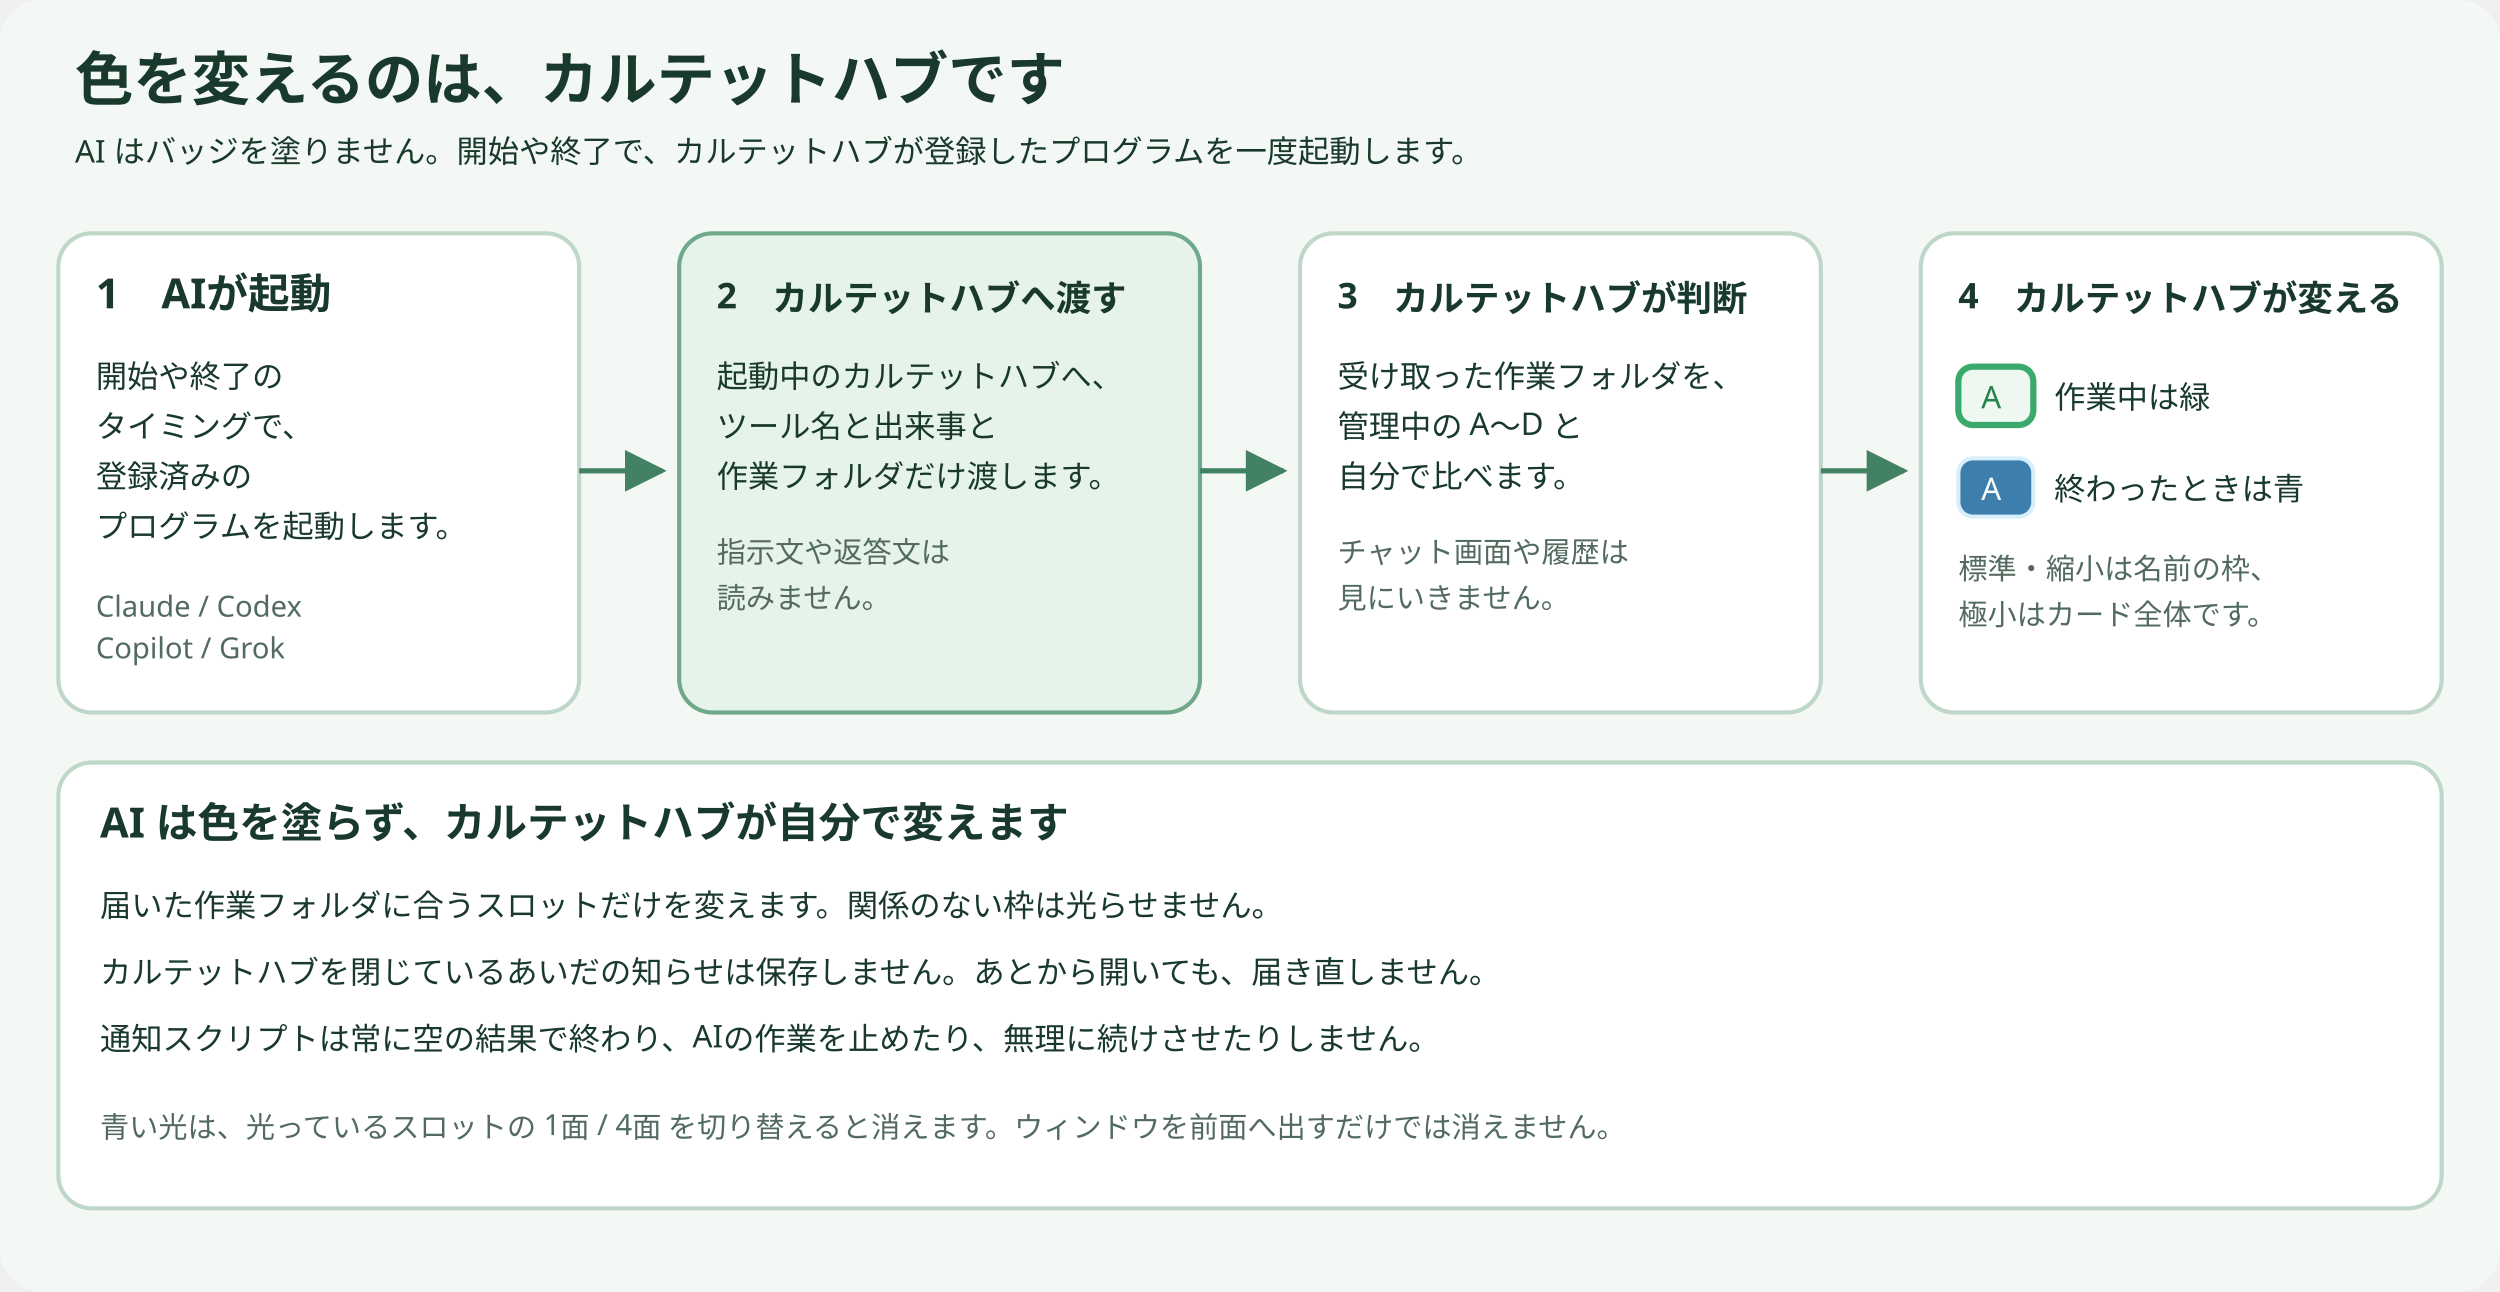
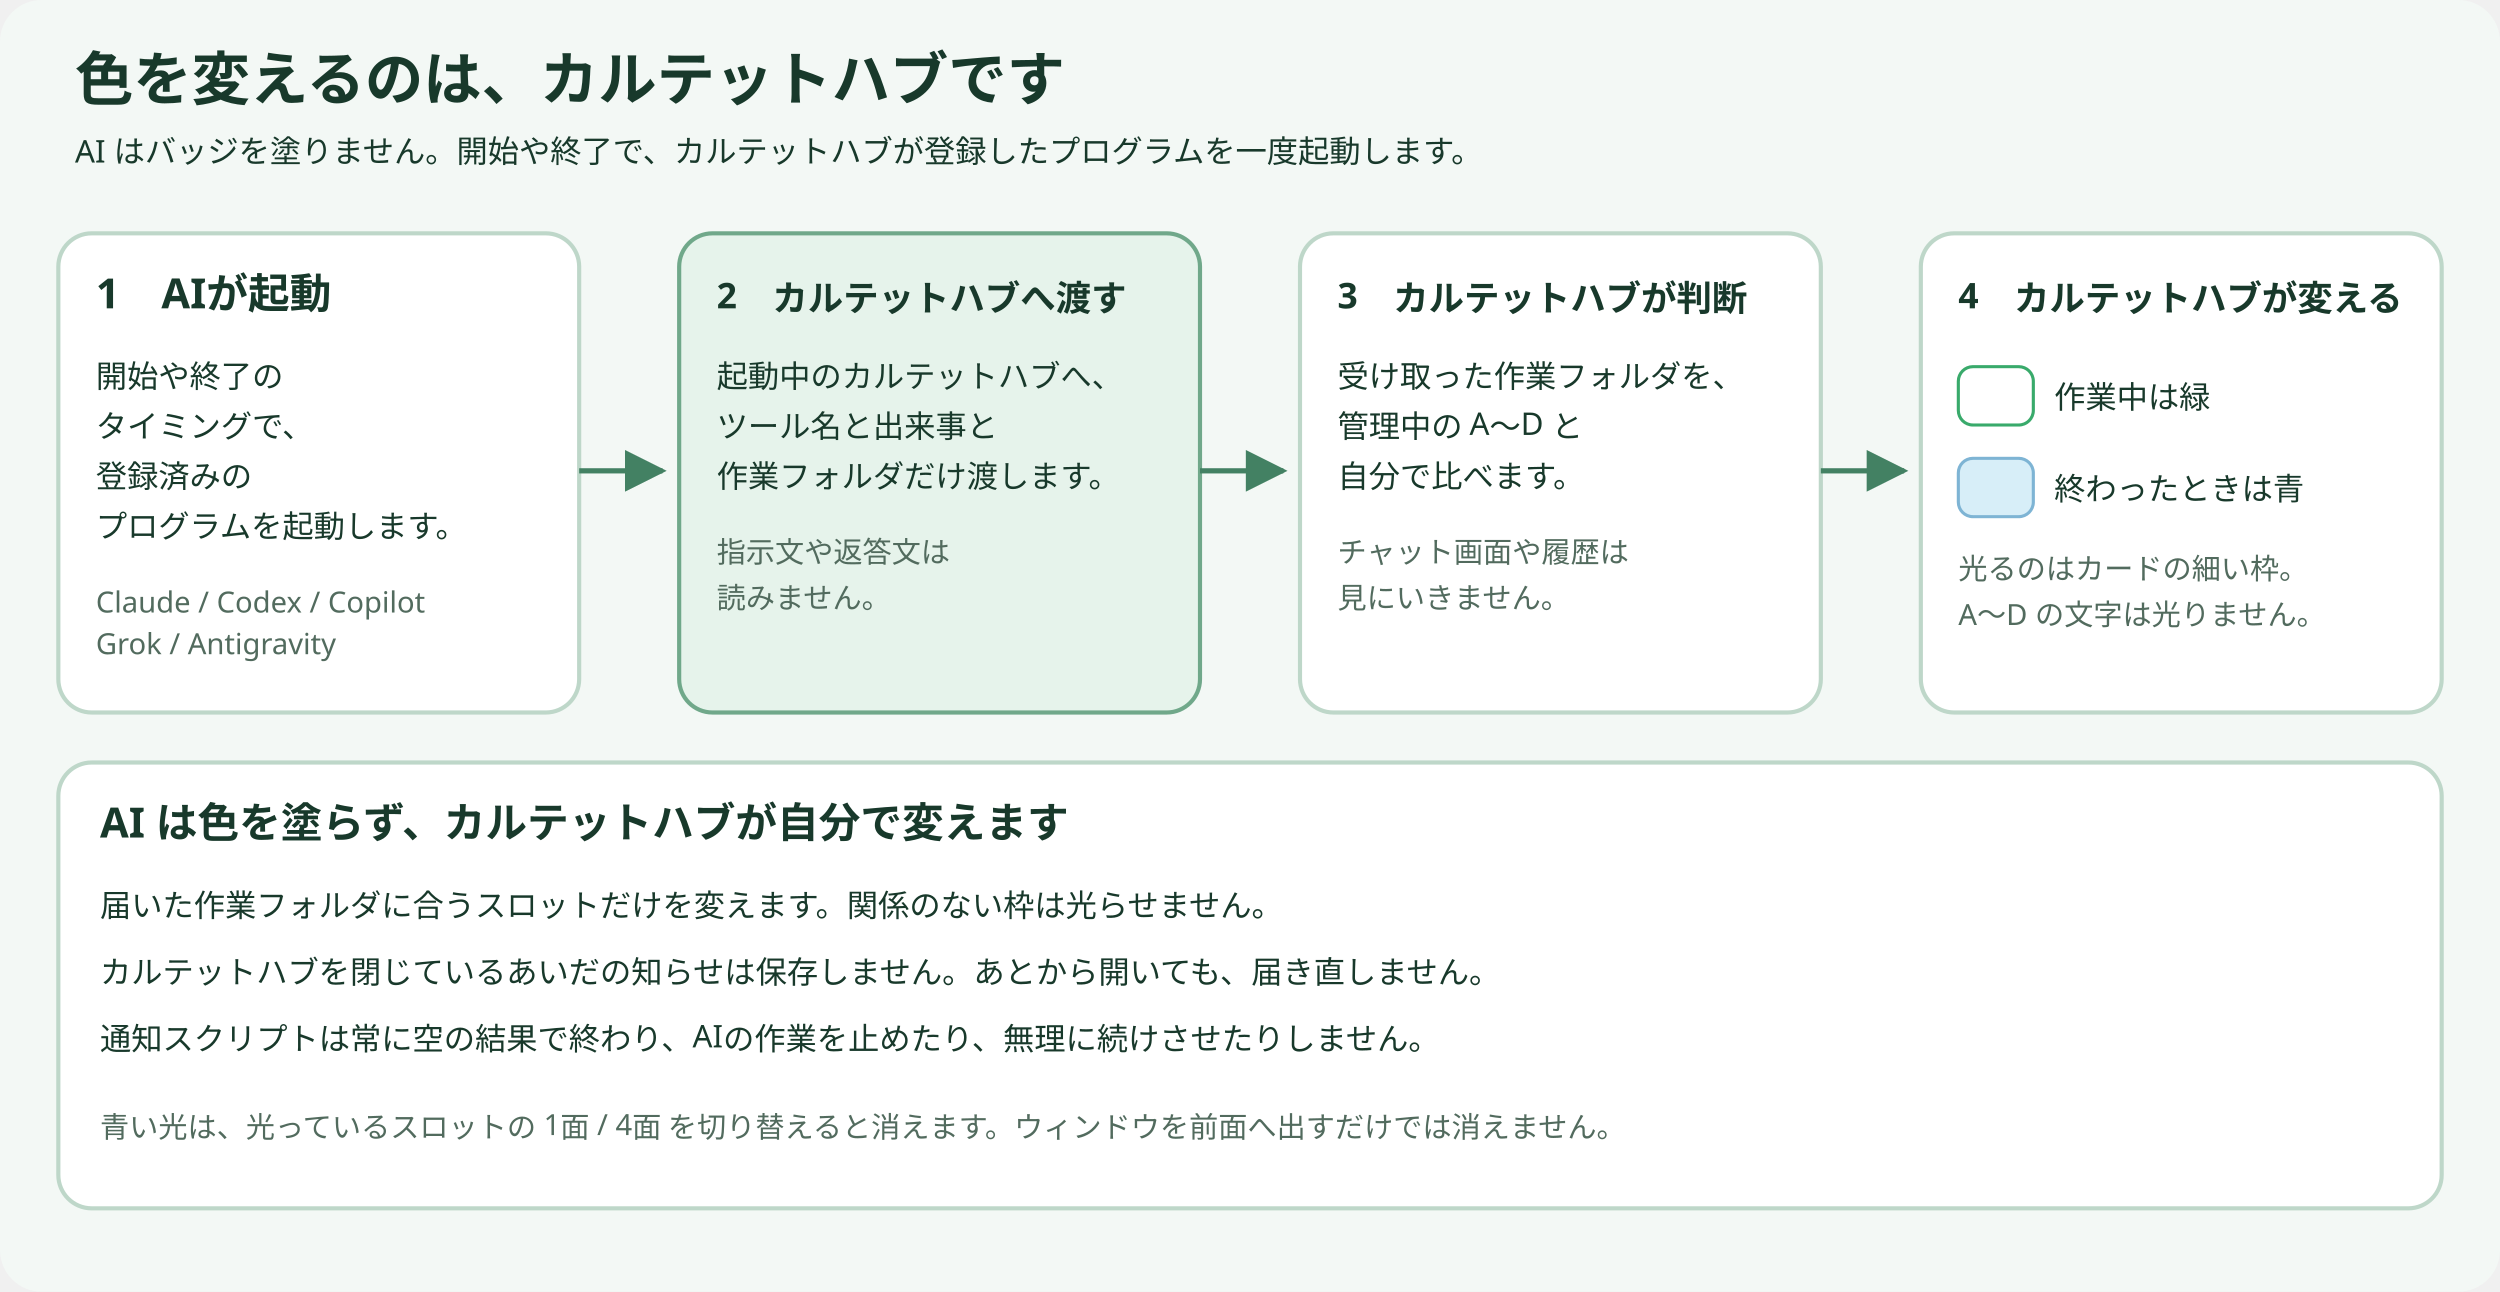
<svg xmlns="http://www.w3.org/2000/svg" width="1200" height="620" viewBox="0 0 1200 620" role="img" aria-labelledby="title desc">
  <defs>
    <marker id="arrow" viewBox="0 0 10 10" refX="9" refY="5" markerWidth="8" markerHeight="8" orient="auto-start-reverse">
      <path d="M0 0 L10 5 L0 10 Z" fill="#438163" />
    </marker>
    <style>
      text { font-family: "Yu Gothic UI", "Meiryo", sans-serif; fill: #18392b; }
      .title { font-size: 28px; font-weight: 700; }
      .heading { font-size: 20px; font-weight: 700; }
      .body { font-size: 15px; }
      .small { font-size: 14px; fill: #526b5e; }
      .card { fill: #ffffff; stroke: #bed7c9; stroke-width: 2; }
      .line { fill: none; stroke: #438163; stroke-width: 2.5; marker-end: url(#arrow); }
    </style>
  </defs>
  <rect width="1200" height="620" rx="20" fill="#f3f8f5" />
  <text x="36" y="48" class="title">色を変えるのは、カルテットハブです</text>
  <text x="36" y="78" class="body">AI はバッジを塗りません。開始や終了で、カルテットハブが登録したプログラムを一度起動します。</text>
  <rect x="28" y="112" width="250" height="230" rx="16" class="card" />
  <text x="46" y="148" class="heading">1　AIが起動</text>
  <text x="46" y="186" class="body">開始や終了の</text>
  <text x="46" y="210" class="body">タイミングで、</text>
  <text x="46" y="234" class="body">登録済みの</text>
  <text x="46" y="258" class="body">プログラムを起動します。</text>
-   <text x="46" y="296" class="small">Claude / Codex</text>
-   <text x="46" y="316" class="small">Copilot / Grok</text>
+   <text x="46" y="294" class="small">Claude / Codex / Copilot</text>
+   <text x="46" y="314" class="small">Grok / Antigravity</text>
  <path d="M278 226 H318" class="line" />
  <rect x="326" y="112" width="250" height="230" rx="16" fill="#e6f3eb" stroke="#70a88a" stroke-width="2" />
  <text x="344" y="148" class="heading" style="font-size:17px">2　カルテットハブへ渡す</text>
  <text x="344" y="186" class="body">起動中のカルテットハブへ、</text>
  <text x="344" y="210" class="body">ツール名と出来事と</text>
  <text x="344" y="234" class="body">作業フォルダだけ渡します。</text>
  <text x="344" y="270" class="small">指示文や返答文は</text>
  <text x="344" y="292" class="small">読みません。</text>
  <path d="M576 226 H616" class="line" />
  <rect x="624" y="112" width="250" height="230" rx="16" class="card" />
  <text x="642" y="148" class="heading" style="font-size:17px">3　カルテットハブが判断</text>
  <text x="642" y="186" class="body">受け取った作業フォルダを、</text>
  <text x="642" y="210" class="body">管理中の A〜D と</text>
  <text x="642" y="234" class="body">自分で比べます。</text>
  <text x="642" y="270" class="small">チャット画面や履歴は</text>
  <text x="642" y="292" class="small">見にいきません。</text>
  <path d="M874 226 H914" class="line" />
  <rect x="922" y="112" width="250" height="230" rx="16" class="card" />
  <text x="940" y="148" class="heading" style="font-size:17px">4　カルテットハブが変える</text>
-   <rect x="940" y="176" width="36" height="28" rx="7" fill="#eef8f1" stroke="#39aa6b" stroke-width="3" />
-   <text x="951" y="196" class="body" style="fill:#23834d">A</text>
+   <rect x="940" y="176" width="36" height="28" rx="7" fill="none" stroke="#39aa6b" stroke-width="1.5" />
  <text x="986" y="196" class="body">作業中は緑</text>
-   <rect x="940" y="220" width="36" height="28" rx="7" fill="#3E7EAD" stroke="#D7EEFB" stroke-width="2" />
-   <text x="951" y="240" class="body" style="fill:#F7FCFF">A</text>
+   <rect x="940" y="220" width="36" height="28" rx="7" fill="#d7eef8" stroke="#7eb4d4" stroke-width="1.5" />
  <text x="986" y="240" class="body">終わったときは青</text>
-   <text x="940" y="278" class="small">標準・縮小は名前の枠、</text>
-   <text x="940" y="300" class="small">極小はカード全体です。</text>
+   <text x="940" y="278" class="small">光るのはカードの細い枠。</text>
+   <text x="940" y="300" class="small">A〜D の文字は光りません。</text>
  <rect x="28" y="366" width="1144" height="214" rx="16" fill="#ffffff" stroke="#bed7c9" stroke-width="2" />
  <text x="48" y="402" class="heading">AI は色を塗らず、カルテットハブが自分で変えます</text>
  <text x="48" y="440" class="body">届いた作業フォルダに合うスロットだけを変えます。関係のない枠は光らせません。</text>
  <text x="48" y="472" class="body">カルテットハブを閉じているあいだの知らせは保存しません。あとから開いても、届き直しません。</text>
  <text x="48" y="504" class="body">通知スクリプトは常に空の結果で終わり、AIの作業を止めたり、無理に続けさせたりしません。</text>
  <text x="48" y="546" class="small">青い光は、光っているスロットの 1面 / 4面 を切り替えると消えます。ウィンドウを前面へ出すだけでは消えません。</text>
</svg>
